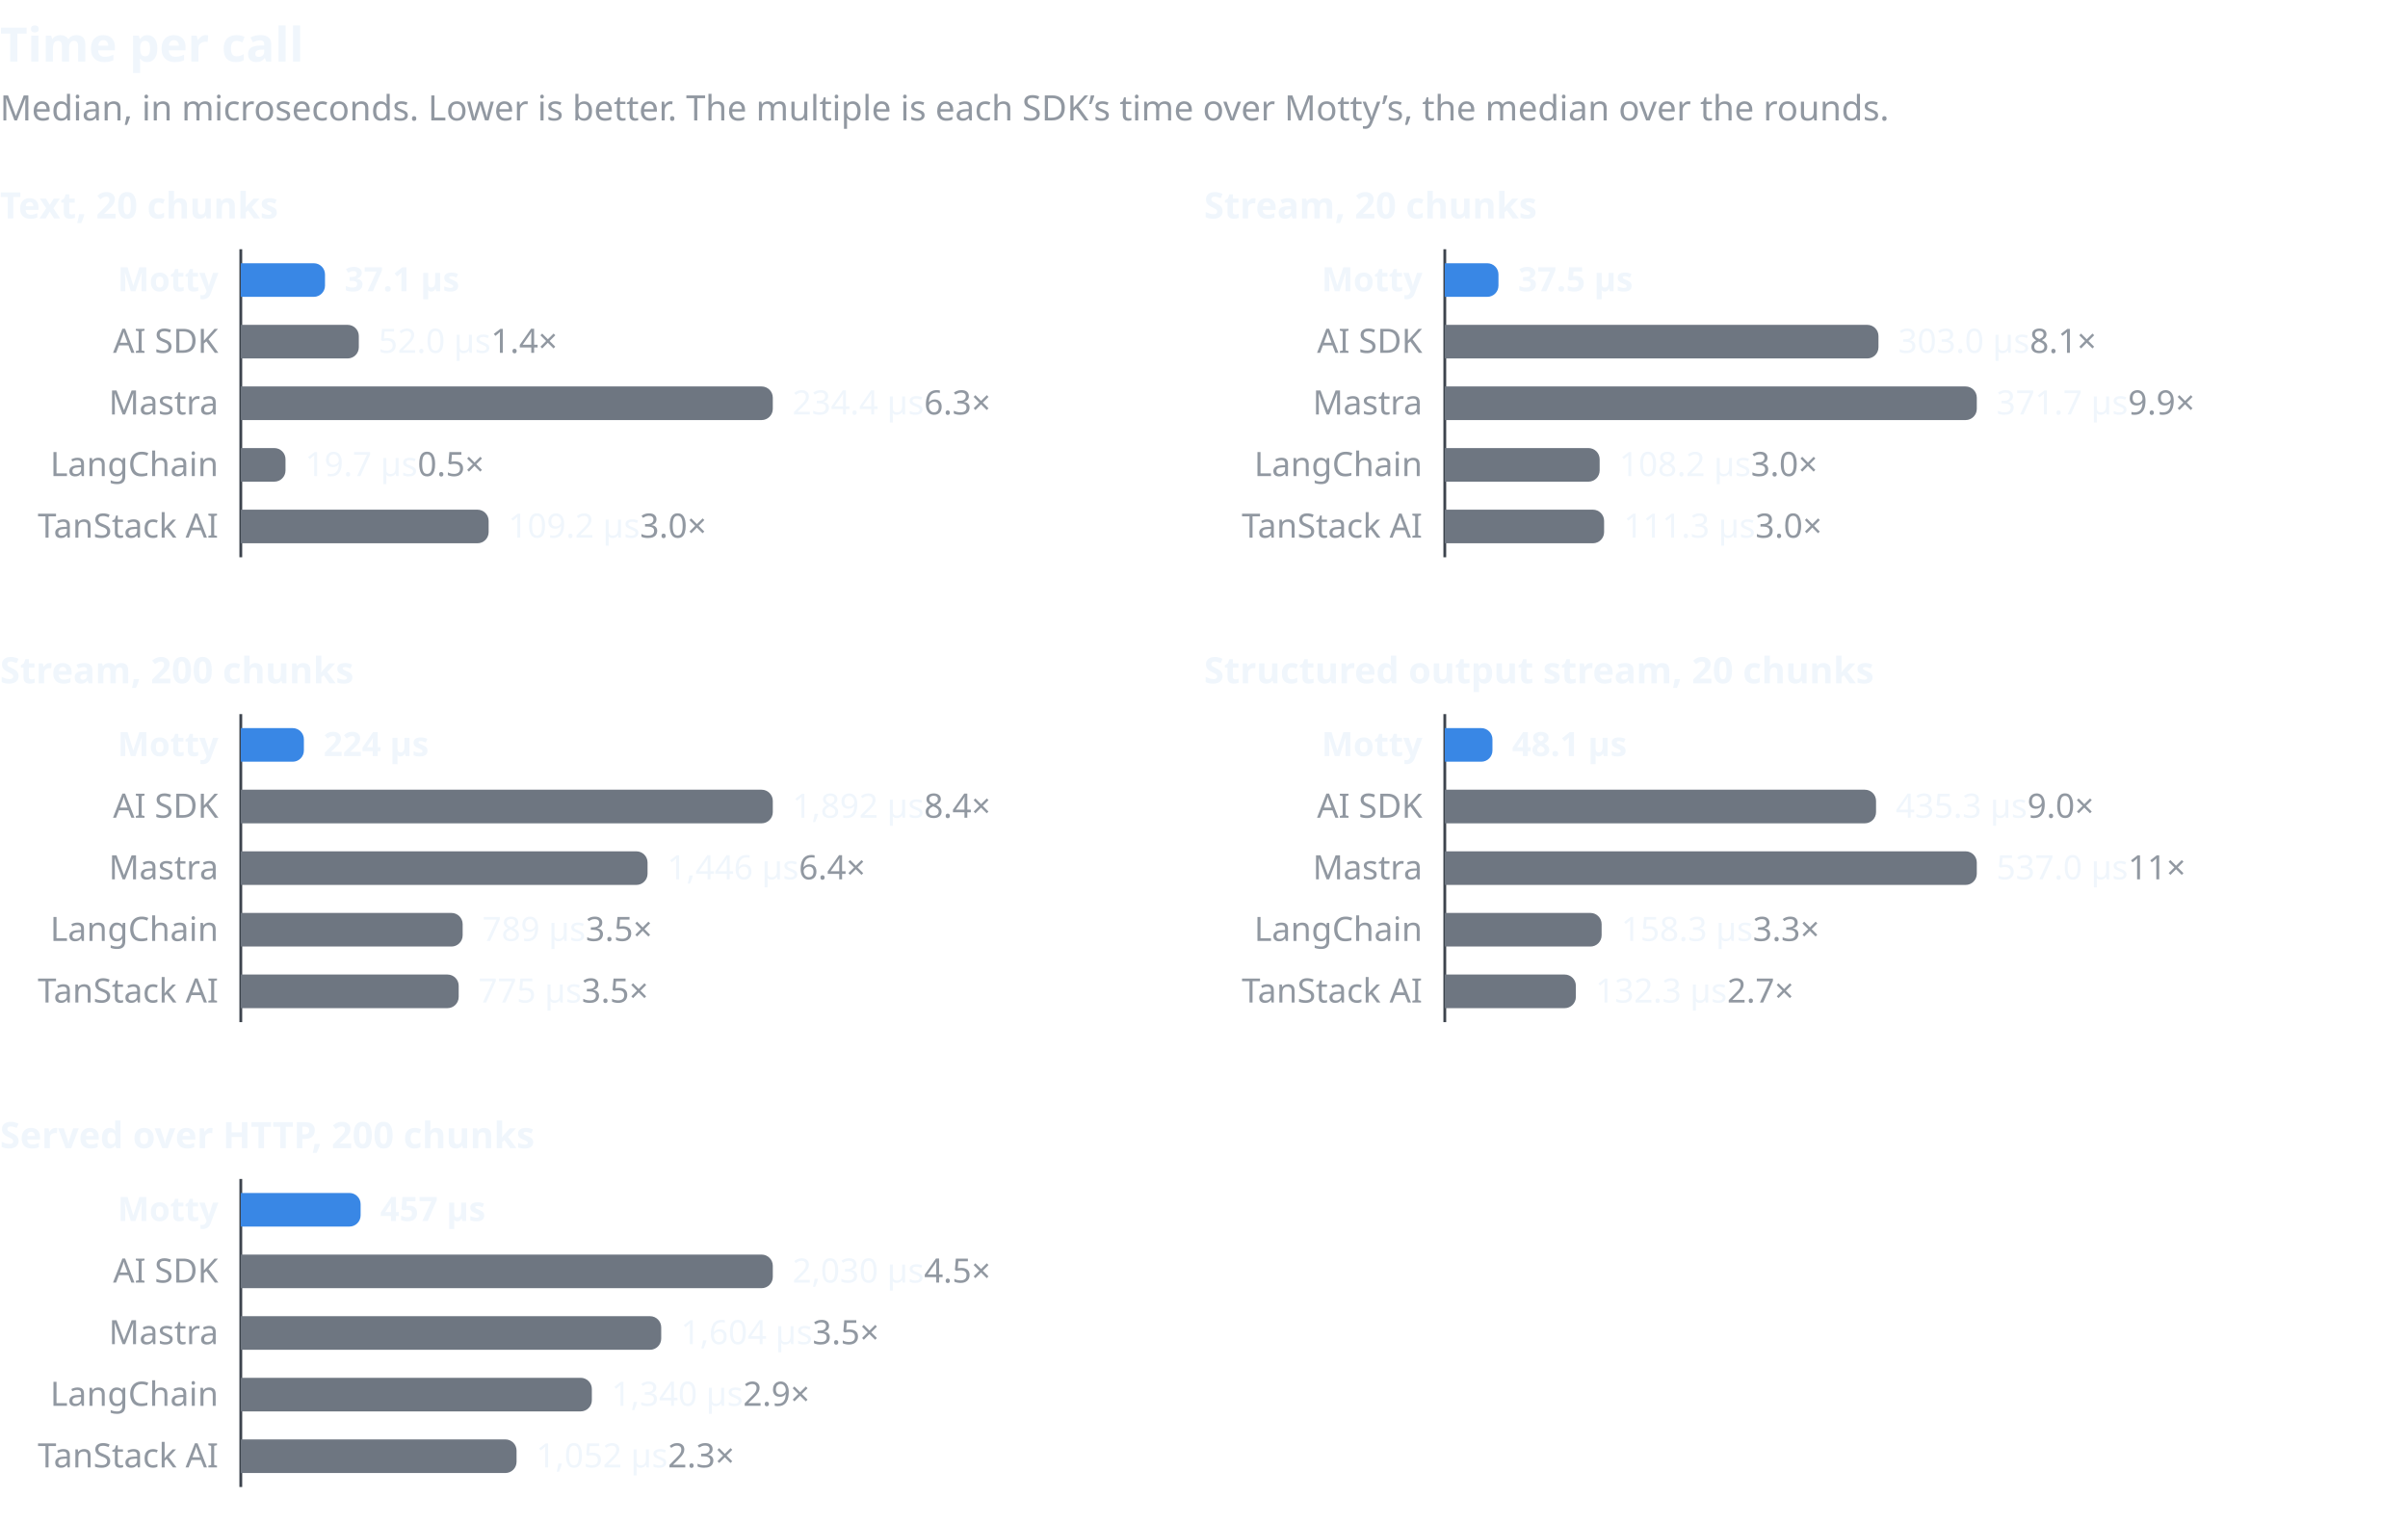
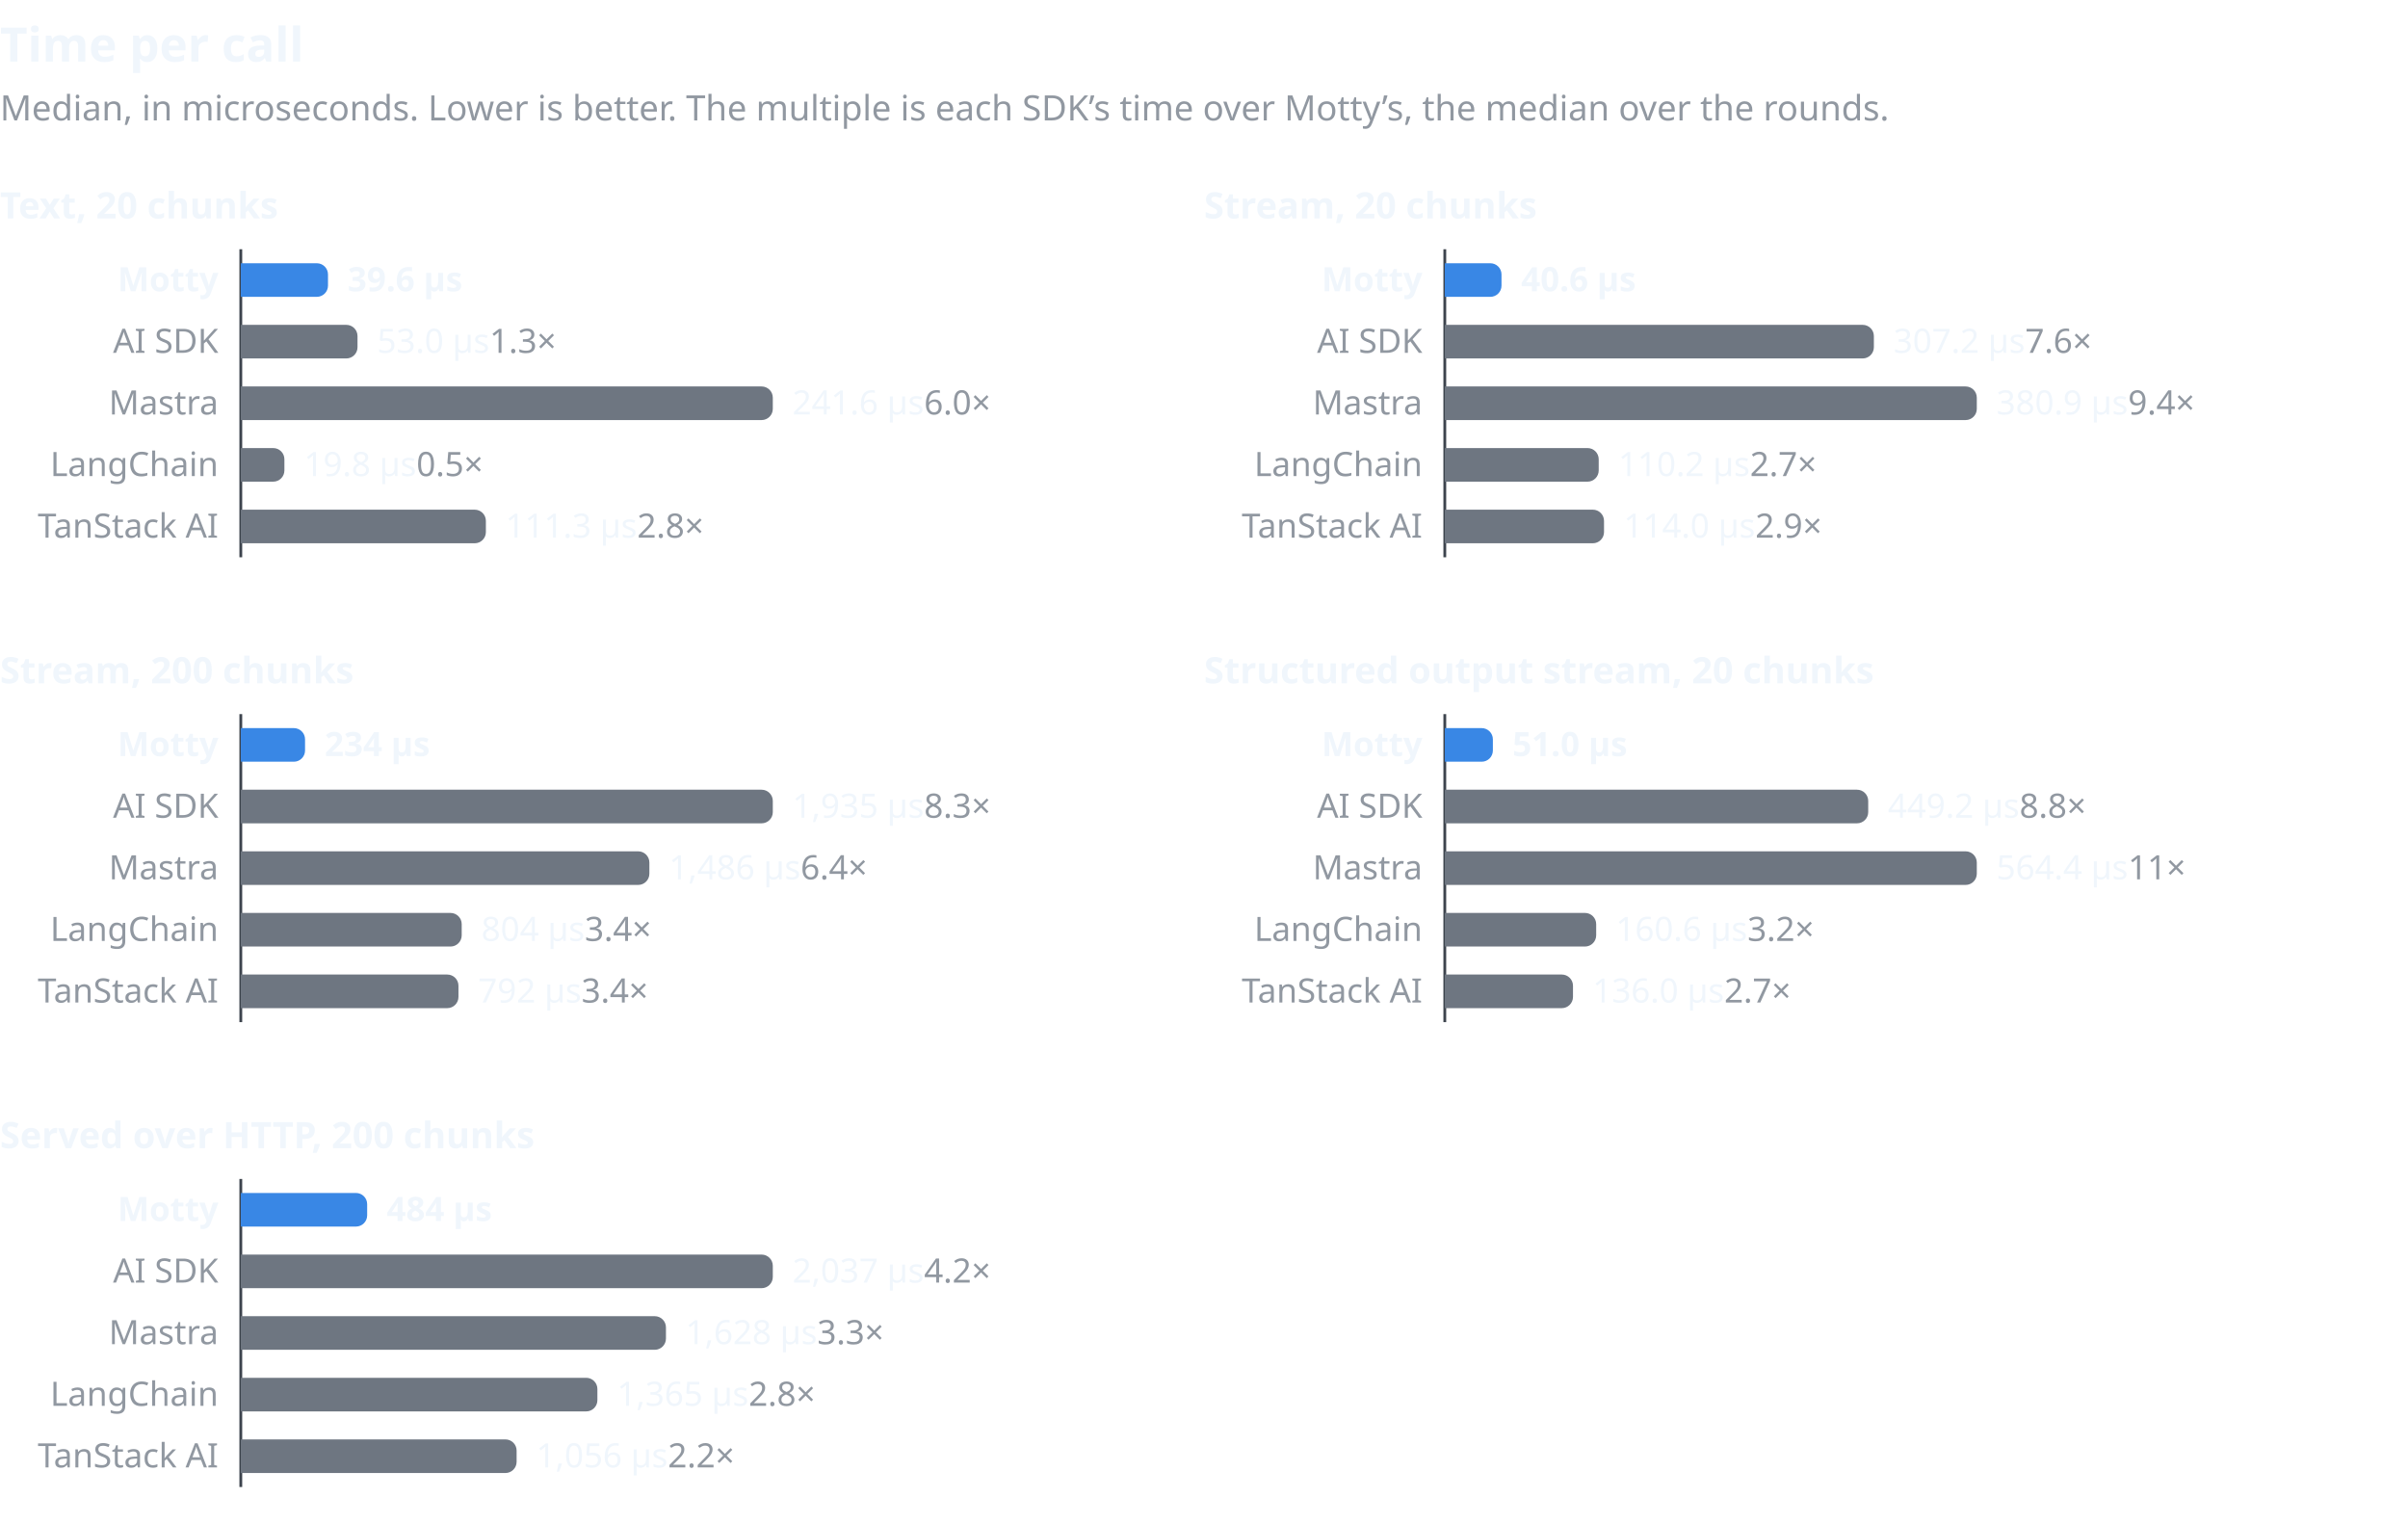
<svg xmlns="http://www.w3.org/2000/svg" viewBox="0 0 860 544" width="860" height="544" font-family="-apple-system,BlinkMacSystemFont,'Segoe UI','Noto Sans',Helvetica,Arial,sans-serif" role="img" aria-label="Time per call. Median, in microseconds. Lower is better. The multiple is each SDK’s time over Motty’s, the median over the rounds.">
  <text x="0" y="22" font-size="17" font-weight="600" fill="#f0f6fc">Time per call</text>
  <text x="0" y="43" font-size="12.5" fill="#9198a1">Median, in microseconds. Lower is better. The multiple is each SDK’s time over Motty’s, the median over the rounds.</text>
  <text x="0" y="78" font-size="13" font-weight="600" fill="#f0f6fc">Text, 20 chunks</text>
  <line x1="86" x2="86" y1="89" y2="199" stroke="#3d444d" stroke-width="1" />
  <text x="78" y="104" font-size="12" text-anchor="end" fill="#f0f6fc" font-weight="600">Motty</text>
-   <path d="M86 94h26.073a4 4 0 0 1 4 4v4a4 4 0 0 1 -4 4h-26.073z" fill="#3987e5" />
-   <text x="123.073" y="104" font-size="12" fill="#f0f6fc" font-weight="600">37.1 µs</text>
+   <path d="M86 94h27.142a4 4 0 0 1 4 4v4a4 4 0 0 1 -4 4h-27.142z" fill="#3987e5" />
+   <text x="124.142" y="104" font-size="12" fill="#f0f6fc" font-weight="600">39.6 µs</text>
  <text x="78" y="126" font-size="12" text-anchor="end" fill="#9198a1">AI SDK</text>
-   <path d="M86 116h38.15a4 4 0 0 1 4 4v4a4 4 0 0 1 -4 4h-38.15z" fill="#6e7681" />
-   <text x="135.15" y="126" font-size="12" fill="#f0f6fc">52.0 µs<tspan fill="#9198a1" font-weight="400">  1.4×</tspan>
+   <path d="M86 116h37.68a4 4 0 0 1 4 4v4a4 4 0 0 1 -4 4h-37.68z" fill="#6e7681" />
+   <text x="134.68" y="126" font-size="12" fill="#f0f6fc">53.0 µs<tspan fill="#9198a1" font-weight="400">  1.3×</tspan>
  </text>
  <text x="78" y="148" font-size="12" text-anchor="end" fill="#9198a1">Mastra</text>
  <path d="M86 138h186a4 4 0 0 1 4 4v4a4 4 0 0 1 -4 4h-186z" fill="#6e7681" />
-   <text x="283" y="148" font-size="12" fill="#f0f6fc">234.4 µs<tspan fill="#9198a1" font-weight="400">  6.3×</tspan>
+   <text x="283" y="148" font-size="12" fill="#f0f6fc">241.6 µs<tspan fill="#9198a1" font-weight="400">  6.0×</tspan>
  </text>
  <text x="78" y="170" font-size="12" text-anchor="end" fill="#9198a1">LangChain</text>
-   <path d="M86 160h11.968a4 4 0 0 1 4 4v4a4 4 0 0 1 -4 4h-11.968z" fill="#6e7681" />
-   <text x="108.968" y="170" font-size="12" fill="#f0f6fc">19.7 µs<tspan fill="#9198a1" font-weight="400">  0.5×</tspan>
+   <path d="M86 160h11.571a4 4 0 0 1 4 4v4a4 4 0 0 1 -4 4h-11.571z" fill="#6e7681" />
+   <text x="108.571" y="170" font-size="12" fill="#f0f6fc">19.8 µs<tspan fill="#9198a1" font-weight="400">  0.5×</tspan>
  </text>
  <text x="78" y="192" font-size="12" text-anchor="end" fill="#9198a1">TanStack AI</text>
-   <path d="M86 182h84.515a4 4 0 0 1 4 4v4a4 4 0 0 1 -4 4h-84.515z" fill="#6e7681" />
-   <text x="181.515" y="192" font-size="12" fill="#f0f6fc">109.2 µs<tspan fill="#9198a1" font-weight="400">  3.0×</tspan>
+   <path d="M86 182h83.529a4 4 0 0 1 4 4v4a4 4 0 0 1 -4 4h-83.529z" fill="#6e7681" />
+   <text x="180.529" y="192" font-size="12" fill="#f0f6fc">111.3 µs<tspan fill="#9198a1" font-weight="400">  2.8×</tspan>
  </text>
  <text x="430" y="78" font-size="13" font-weight="600" fill="#f0f6fc">Stream, 20 chunks</text>
  <line x1="516" x2="516" y1="89" y2="199" stroke="#3d444d" stroke-width="1" />
  <text x="508" y="104" font-size="12" text-anchor="end" fill="#f0f6fc" font-weight="600">Motty</text>
-   <path d="M516 94h15.169a4 4 0 0 1 4 4v4a4 4 0 0 1 -4 4h-15.169z" fill="#3987e5" />
-   <text x="542.169" y="104" font-size="12" fill="#f0f6fc" font-weight="600">37.5 µs</text>
+   <path d="M516 94h16.252a4 4 0 0 1 4 4v4a4 4 0 0 1 -4 4h-16.252z" fill="#3987e5" />
+   <text x="543.252" y="104" font-size="12" fill="#f0f6fc" font-weight="600">40.6 µs</text>
  <text x="508" y="126" font-size="12" text-anchor="end" fill="#9198a1">AI SDK</text>
-   <path d="M516 116h150.883a4 4 0 0 1 4 4v4a4 4 0 0 1 -4 4h-150.883z" fill="#6e7681" />
-   <text x="677.883" y="126" font-size="12" fill="#f0f6fc">303.0 µs<tspan fill="#9198a1" font-weight="400">  8.1×</tspan>
+   <path d="M516 116h149.237a4 4 0 0 1 4 4v4a4 4 0 0 1 -4 4h-149.237z" fill="#6e7681" />
+   <text x="676.237" y="126" font-size="12" fill="#f0f6fc">307.2 µs<tspan fill="#9198a1" font-weight="400">  7.6×</tspan>
  </text>
  <text x="508" y="148" font-size="12" text-anchor="end" fill="#9198a1">Mastra</text>
  <path d="M516 138h186a4 4 0 0 1 4 4v4a4 4 0 0 1 -4 4h-186z" fill="#6e7681" />
-   <text x="713" y="148" font-size="12" fill="#f0f6fc">371.7 µs<tspan fill="#9198a1" font-weight="400">  9.9×</tspan>
+   <text x="713" y="148" font-size="12" fill="#f0f6fc">380.9 µs<tspan fill="#9198a1" font-weight="400">  9.4×</tspan>
  </text>
  <text x="508" y="170" font-size="12" text-anchor="end" fill="#9198a1">LangChain</text>
-   <path d="M516 160h51.308a4 4 0 0 1 4 4v4a4 4 0 0 1 -4 4h-51.308z" fill="#6e7681" />
-   <text x="578.308" y="170" font-size="12" fill="#f0f6fc">108.2 µs<tspan fill="#9198a1" font-weight="400">  3.0×</tspan>
+   <path d="M516 160h50.97a4 4 0 0 1 4 4v4a4 4 0 0 1 -4 4h-50.97z" fill="#6e7681" />
+   <text x="577.97" y="170" font-size="12" fill="#f0f6fc">110.2 µs<tspan fill="#9198a1" font-weight="400">  2.7×</tspan>
  </text>
  <text x="508" y="192" font-size="12" text-anchor="end" fill="#9198a1">TanStack AI</text>
-   <path d="M516 182h52.893a4 4 0 0 1 4 4v4a4 4 0 0 1 -4 4h-52.893z" fill="#6e7681" />
-   <text x="579.893" y="192" font-size="12" fill="#f0f6fc">111.3 µs<tspan fill="#9198a1" font-weight="400">  3.0×</tspan>
+   <path d="M516 182h52.865a4 4 0 0 1 4 4v4a4 4 0 0 1 -4 4h-52.865z" fill="#6e7681" />
+   <text x="579.865" y="192" font-size="12" fill="#f0f6fc">114.0 µs<tspan fill="#9198a1" font-weight="400">  2.9×</tspan>
  </text>
  <text x="0" y="244" font-size="13" font-weight="600" fill="#f0f6fc">Stream, 200 chunks</text>
  <line x1="86" x2="86" y1="255" y2="365" stroke="#3d444d" stroke-width="1" />
  <text x="78" y="270" font-size="12" text-anchor="end" fill="#f0f6fc" font-weight="600">Motty</text>
-   <path d="M86 260h18.531a4 4 0 0 1 4 4v4a4 4 0 0 1 -4 4h-18.531z" fill="#3987e5" />
-   <text x="115.531" y="270" font-size="12" fill="#f0f6fc" font-weight="600">224 µs</text>
+   <path d="M86 260h18.944a4 4 0 0 1 4 4v4a4 4 0 0 1 -4 4h-18.944z" fill="#3987e5" />
+   <text x="115.944" y="270" font-size="12" fill="#f0f6fc" font-weight="600">234 µs</text>
  <text x="78" y="292" font-size="12" text-anchor="end" fill="#9198a1">AI SDK</text>
  <path d="M86 282h186a4 4 0 0 1 4 4v4a4 4 0 0 1 -4 4h-186z" fill="#6e7681" />
-   <text x="283" y="292" font-size="12" fill="#f0f6fc">1,892 µs<tspan fill="#9198a1" font-weight="400">  8.4×</tspan>
+   <text x="283" y="292" font-size="12" fill="#f0f6fc">1,935 µs<tspan fill="#9198a1" font-weight="400">  8.3×</tspan>
  </text>
  <text x="78" y="314" font-size="12" text-anchor="end" fill="#9198a1">Mastra</text>
-   <path d="M86 304h141.27a4 4 0 0 1 4 4v4a4 4 0 0 1 -4 4h-141.27z" fill="#6e7681" />
-   <text x="238.27" y="314" font-size="12" fill="#f0f6fc">1,446 µs<tspan fill="#9198a1" font-weight="400">  6.4×</tspan>
+   <path d="M86 304h141.919a4 4 0 0 1 4 4v4a4 4 0 0 1 -4 4h-141.919z" fill="#6e7681" />
+   <text x="238.919" y="314" font-size="12" fill="#f0f6fc">1,486 µs<tspan fill="#9198a1" font-weight="400">  6.4×</tspan>
  </text>
  <text x="78" y="336" font-size="12" text-anchor="end" fill="#9198a1">LangChain</text>
-   <path d="M86 326h75.234a4 4 0 0 1 4 4v4a4 4 0 0 1 -4 4h-75.234z" fill="#6e7681" />
-   <text x="172.234" y="336" font-size="12" fill="#f0f6fc">789 µs<tspan fill="#9198a1" font-weight="400">  3.5×</tspan>
+   <path d="M86 326h74.894a4 4 0 0 1 4 4v4a4 4 0 0 1 -4 4h-74.894z" fill="#6e7681" />
+   <text x="171.894" y="336" font-size="12" fill="#f0f6fc">804 µs<tspan fill="#9198a1" font-weight="400">  3.4×</tspan>
  </text>
  <text x="78" y="358" font-size="12" text-anchor="end" fill="#9198a1">TanStack AI</text>
-   <path d="M86 348h73.818a4 4 0 0 1 4 4v4a4 4 0 0 1 -4 4h-73.818z" fill="#6e7681" />
-   <text x="170.818" y="358" font-size="12" fill="#f0f6fc">775 µs<tspan fill="#9198a1" font-weight="400">  3.5×</tspan>
+   <path d="M86 348h73.736a4 4 0 0 1 4 4v4a4 4 0 0 1 -4 4h-73.736z" fill="#6e7681" />
+   <text x="170.736" y="358" font-size="12" fill="#f0f6fc">792 µs<tspan fill="#9198a1" font-weight="400">  3.4×</tspan>
  </text>
  <text x="430" y="244" font-size="13" font-weight="600" fill="#f0f6fc">Structured output stream, 20 chunks</text>
  <line x1="516" x2="516" y1="255" y2="365" stroke="#3d444d" stroke-width="1" />
  <text x="508" y="270" font-size="12" text-anchor="end" fill="#f0f6fc" font-weight="600">Motty</text>
-   <path d="M516 260h13.019a4 4 0 0 1 4 4v4a4 4 0 0 1 -4 4h-13.019z" fill="#3987e5" />
-   <text x="540.019" y="270" font-size="12" fill="#f0f6fc" font-weight="600">48.1 µs</text>
+   <path d="M516 260h13.169a4 4 0 0 1 4 4v4a4 4 0 0 1 -4 4h-13.169z" fill="#3987e5" />
+   <text x="540.169" y="270" font-size="12" fill="#f0f6fc" font-weight="600">51.0 µs</text>
  <text x="508" y="292" font-size="12" text-anchor="end" fill="#9198a1">AI SDK</text>
-   <path d="M516 282h150.017a4 4 0 0 1 4 4v4a4 4 0 0 1 -4 4h-150.017z" fill="#6e7681" />
-   <text x="677.017" y="292" font-size="12" fill="#f0f6fc">435.3 µs<tspan fill="#9198a1" font-weight="400">  9.0×</tspan>
+   <path d="M516 282h147.219a4 4 0 0 1 4 4v4a4 4 0 0 1 -4 4h-147.219z" fill="#6e7681" />
+   <text x="674.219" y="292" font-size="12" fill="#f0f6fc">449.2 µs<tspan fill="#9198a1" font-weight="400">  8.8×</tspan>
  </text>
  <text x="508" y="314" font-size="12" text-anchor="end" fill="#9198a1">Mastra</text>
  <path d="M516 304h186a4 4 0 0 1 4 4v4a4 4 0 0 1 -4 4h-186z" fill="#6e7681" />
-   <text x="713" y="314" font-size="12" fill="#f0f6fc">537.0 µs<tspan fill="#9198a1" font-weight="400">  11×</tspan>
+   <text x="713" y="314" font-size="12" fill="#f0f6fc">564.4 µs<tspan fill="#9198a1" font-weight="400">  11×</tspan>
  </text>
  <text x="508" y="336" font-size="12" text-anchor="end" fill="#9198a1">LangChain</text>
-   <path d="M516 326h52.009a4 4 0 0 1 4 4v4a4 4 0 0 1 -4 4h-52.009z" fill="#6e7681" />
-   <text x="579.009" y="336" font-size="12" fill="#f0f6fc">158.3 µs<tspan fill="#9198a1" font-weight="400">  3.3×</tspan>
+   <path d="M516 326h50.064a4 4 0 0 1 4 4v4a4 4 0 0 1 -4 4h-50.064z" fill="#6e7681" />
+   <text x="577.064" y="336" font-size="12" fill="#f0f6fc">160.6 µs<tspan fill="#9198a1" font-weight="400">  3.2×</tspan>
  </text>
  <text x="508" y="358" font-size="12" text-anchor="end" fill="#9198a1">TanStack AI</text>
-   <path d="M516 348h42.81a4 4 0 0 1 4 4v4a4 4 0 0 1 -4 4h-42.81z" fill="#6e7681" />
-   <text x="569.81" y="358" font-size="12" fill="#f0f6fc">132.3 µs<tspan fill="#9198a1" font-weight="400">  2.7×</tspan>
+   <path d="M516 348h41.783a4 4 0 0 1 4 4v4a4 4 0 0 1 -4 4h-41.783z" fill="#6e7681" />
+   <text x="568.783" y="358" font-size="12" fill="#f0f6fc">136.0 µs<tspan fill="#9198a1" font-weight="400">  2.7×</tspan>
  </text>
  <text x="0" y="410" font-size="13" font-weight="600" fill="#f0f6fc">Served over HTTP, 200 chunks</text>
  <line x1="86" x2="86" y1="421" y2="531" stroke="#3d444d" stroke-width="1" />
  <text x="78" y="436" font-size="12" text-anchor="end" fill="#f0f6fc" font-weight="600">Motty</text>
-   <path d="M86 426h38.79a4 4 0 0 1 4 4v4a4 4 0 0 1 -4 4h-38.79z" fill="#3987e5" />
-   <text x="135.79" y="436" font-size="12" fill="#f0f6fc" font-weight="600">457 µs</text>
+   <path d="M86 426h41.128a4 4 0 0 1 4 4v4a4 4 0 0 1 -4 4h-41.128z" fill="#3987e5" />
+   <text x="138.128" y="436" font-size="12" fill="#f0f6fc" font-weight="600">484 µs</text>
  <text x="78" y="458" font-size="12" text-anchor="end" fill="#9198a1">AI SDK</text>
  <path d="M86 448h186a4 4 0 0 1 4 4v4a4 4 0 0 1 -4 4h-186z" fill="#6e7681" />
-   <text x="283" y="458" font-size="12" fill="#f0f6fc">2,030 µs<tspan fill="#9198a1" font-weight="400">  4.5×</tspan>
+   <text x="283" y="458" font-size="12" fill="#f0f6fc">2,037 µs<tspan fill="#9198a1" font-weight="400">  4.2×</tspan>
  </text>
  <text x="78" y="480" font-size="12" text-anchor="end" fill="#9198a1">Mastra</text>
-   <path d="M86 470h146.149a4 4 0 0 1 4 4v4a4 4 0 0 1 -4 4h-146.149z" fill="#6e7681" />
-   <text x="243.149" y="480" font-size="12" fill="#f0f6fc">1,604 µs<tspan fill="#9198a1" font-weight="400">  3.5×</tspan>
+   <path d="M86 470h147.84a4 4 0 0 1 4 4v4a4 4 0 0 1 -4 4h-147.84z" fill="#6e7681" />
+   <text x="244.84" y="480" font-size="12" fill="#f0f6fc">1,628 µs<tspan fill="#9198a1" font-weight="400">  3.3×</tspan>
  </text>
  <text x="78" y="502" font-size="12" text-anchor="end" fill="#9198a1">LangChain</text>
-   <path d="M86 492h121.375a4 4 0 0 1 4 4v4a4 4 0 0 1 -4 4h-121.375z" fill="#6e7681" />
-   <text x="218.375" y="502" font-size="12" fill="#f0f6fc">1,340 µs<tspan fill="#9198a1" font-weight="400">  2.9×</tspan>
+   <path d="M86 492h123.354a4 4 0 0 1 4 4v4a4 4 0 0 1 -4 4h-123.354z" fill="#6e7681" />
+   <text x="220.354" y="502" font-size="12" fill="#f0f6fc">1,365 µs<tspan fill="#9198a1" font-weight="400">  2.8×</tspan>
  </text>
  <text x="78" y="524" font-size="12" text-anchor="end" fill="#9198a1">TanStack AI</text>
-   <path d="M86 514h94.486a4 4 0 0 1 4 4v4a4 4 0 0 1 -4 4h-94.486z" fill="#6e7681" />
-   <text x="191.486" y="524" font-size="12" fill="#f0f6fc">1,052 µs<tspan fill="#9198a1" font-weight="400">  2.3×</tspan>
+   <path d="M86 514h94.503a4 4 0 0 1 4 4v4a4 4 0 0 1 -4 4h-94.503z" fill="#6e7681" />
+   <text x="191.503" y="524" font-size="12" fill="#f0f6fc">1,056 µs<tspan fill="#9198a1" font-weight="400">  2.2×</tspan>
  </text>
</svg>
